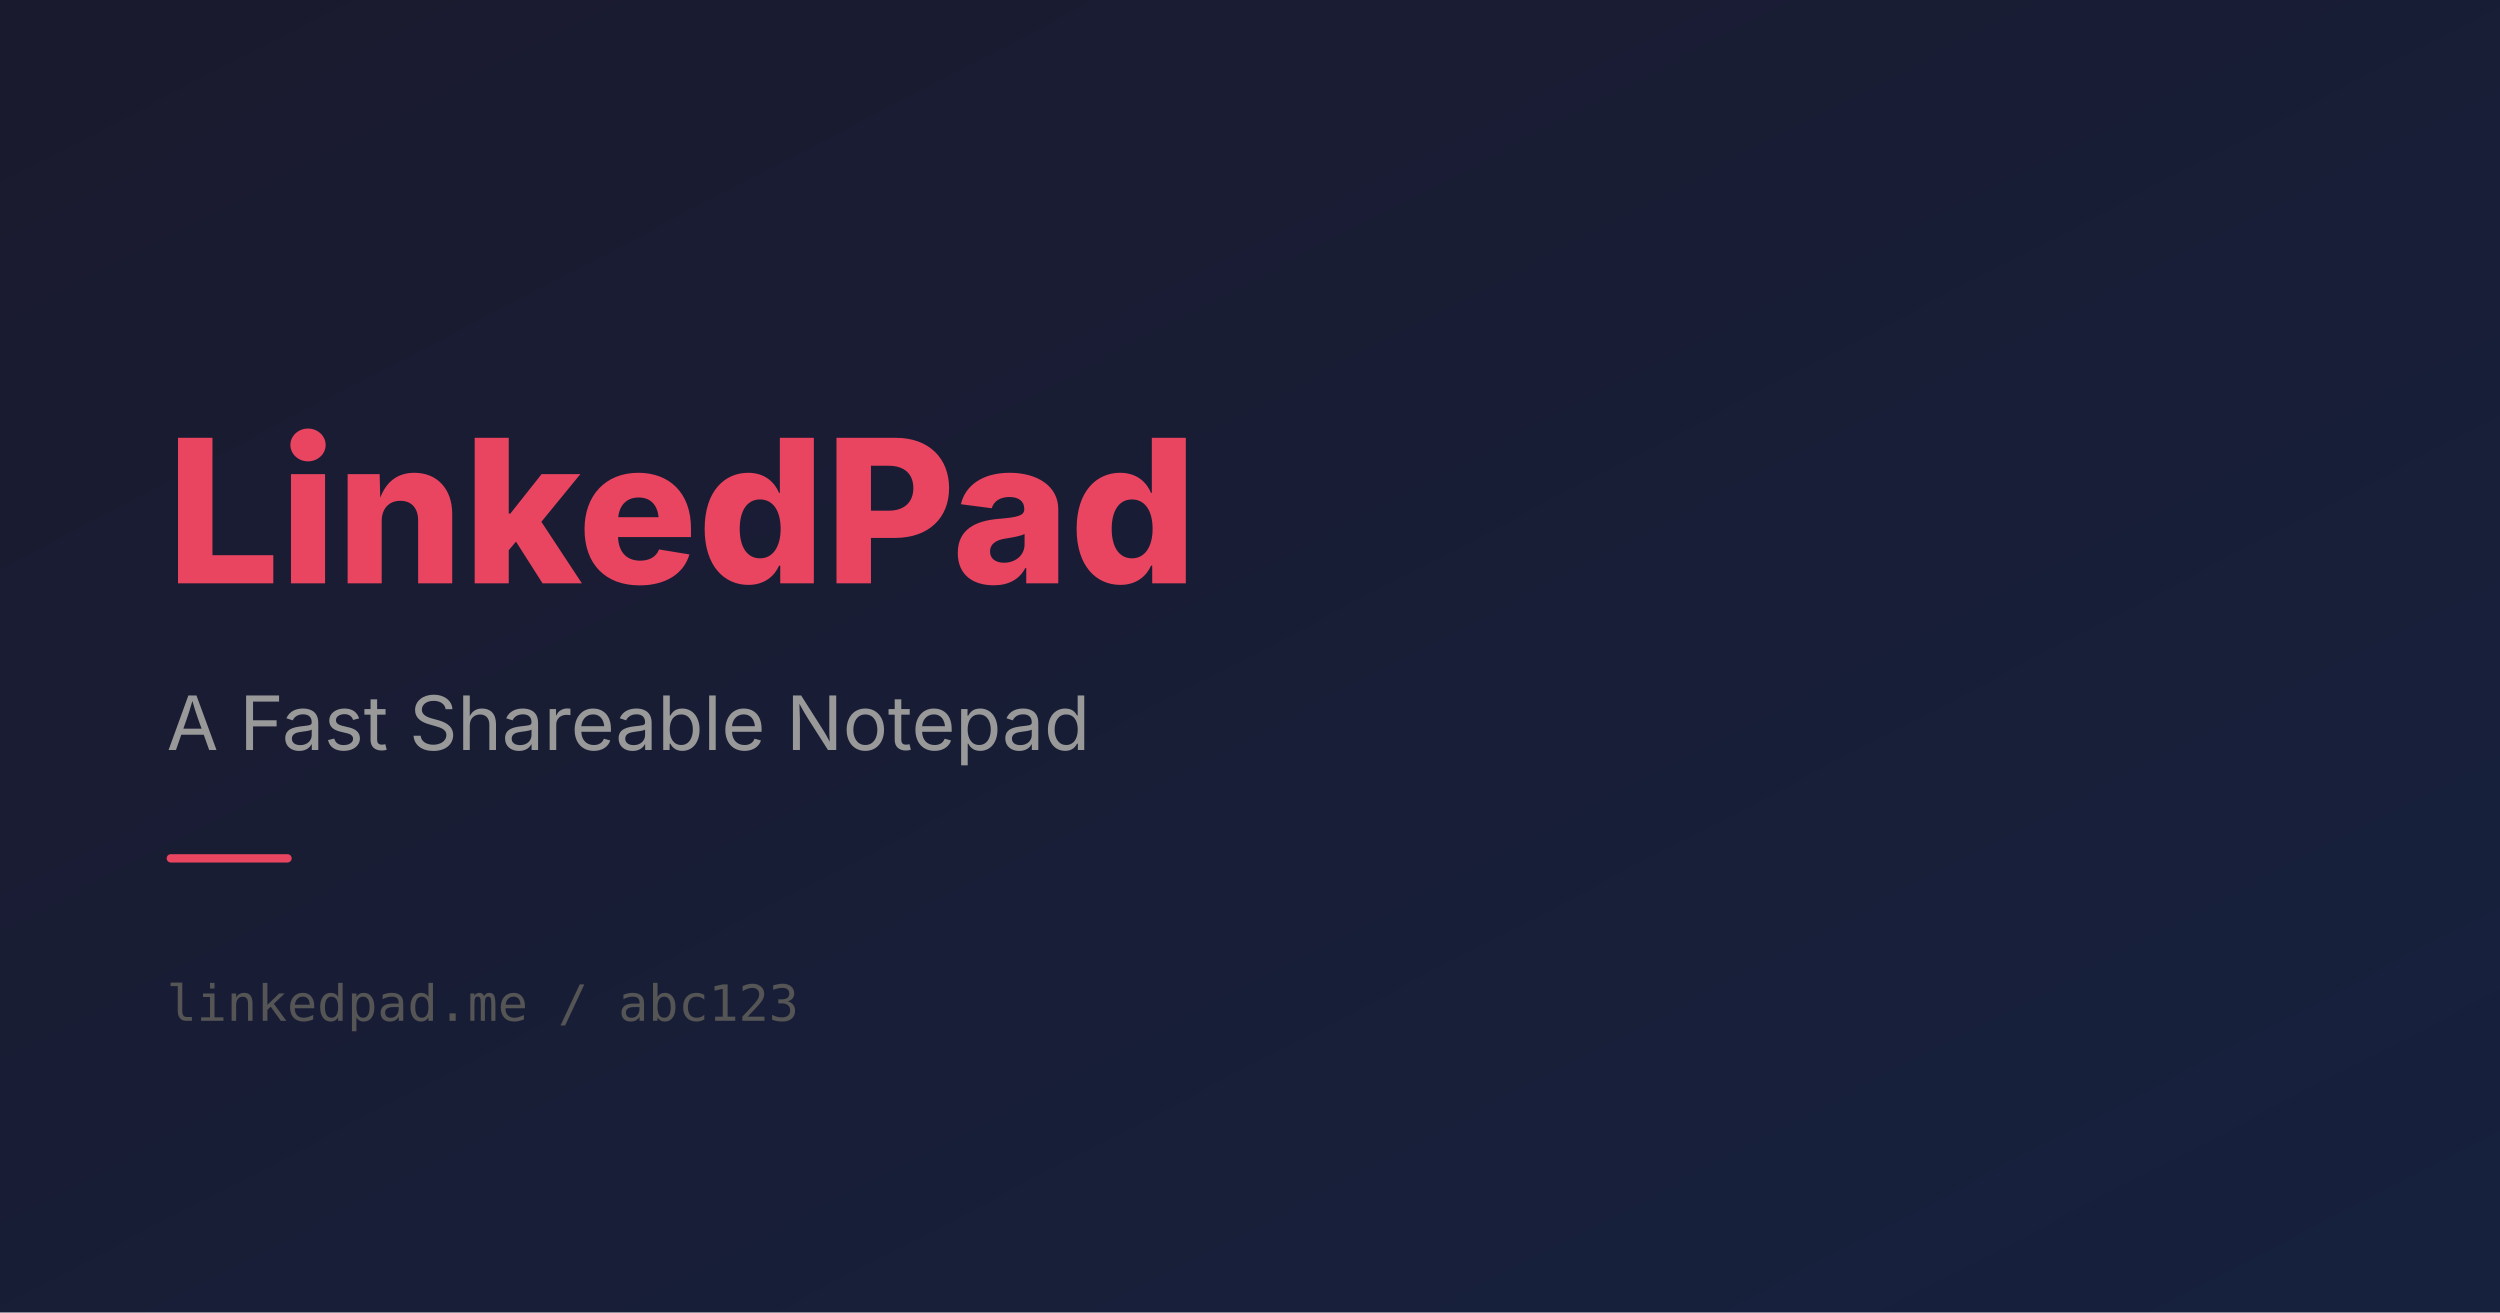
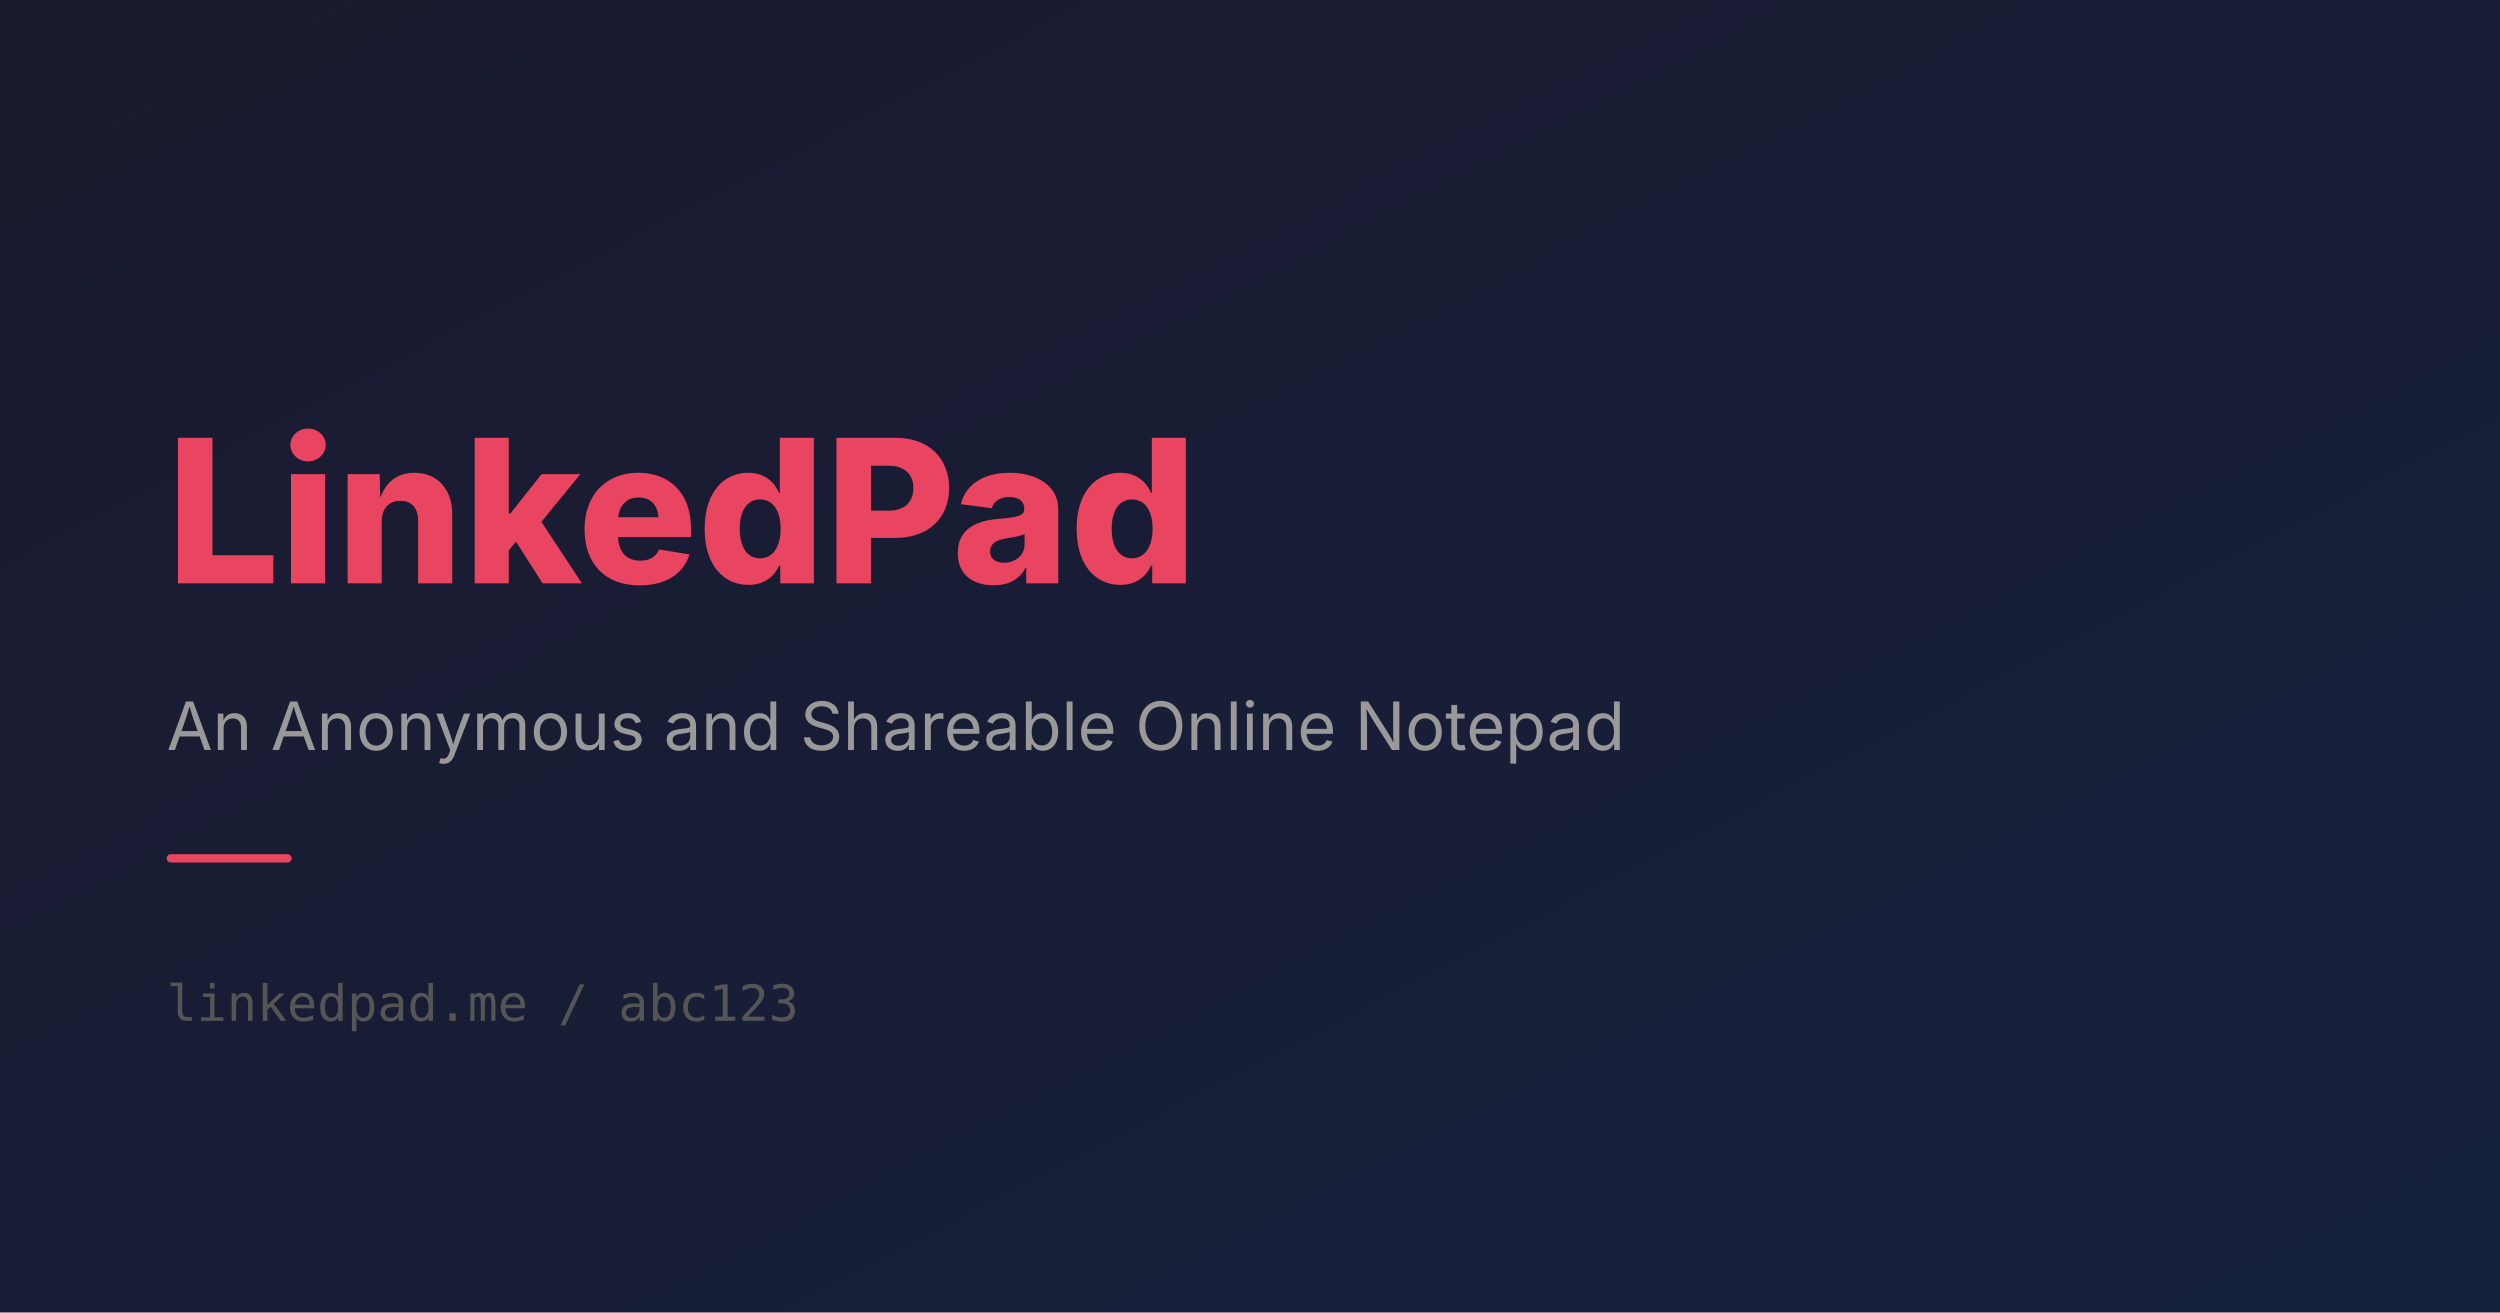
<svg xmlns="http://www.w3.org/2000/svg" width="1200" height="630" viewBox="0 0 1200 630">
  <defs>
    <linearGradient id="bg" x1="0" y1="0" x2="1" y2="1">
      <stop offset="0%" stop-color="#1a1a2e" />
      <stop offset="100%" stop-color="#16213e" />
    </linearGradient>
  </defs>
  <rect width="1200" height="630" fill="url(#bg)" />
  <text x="80" y="280" font-family="system-ui, -apple-system, sans-serif" font-size="96" font-weight="800" fill="#e94560">LinkedPad</text>
-   <text x="80" y="360" font-family="system-ui, -apple-system, sans-serif" font-size="36" fill="#999">A Fast Shareable Notepad</text>
+   <text x="80" y="360" font-family="system-ui, -apple-system, sans-serif" font-size="32" fill="#999">An Anonymous and Shareable Online Notepad</text>
  <rect x="80" y="410" width="60" height="4" rx="2" fill="#e94560" />
  <text x="80" y="490" font-family="system-ui, monospace" font-size="24" fill="#555">linkedpad.me / abc123</text>
</svg>
